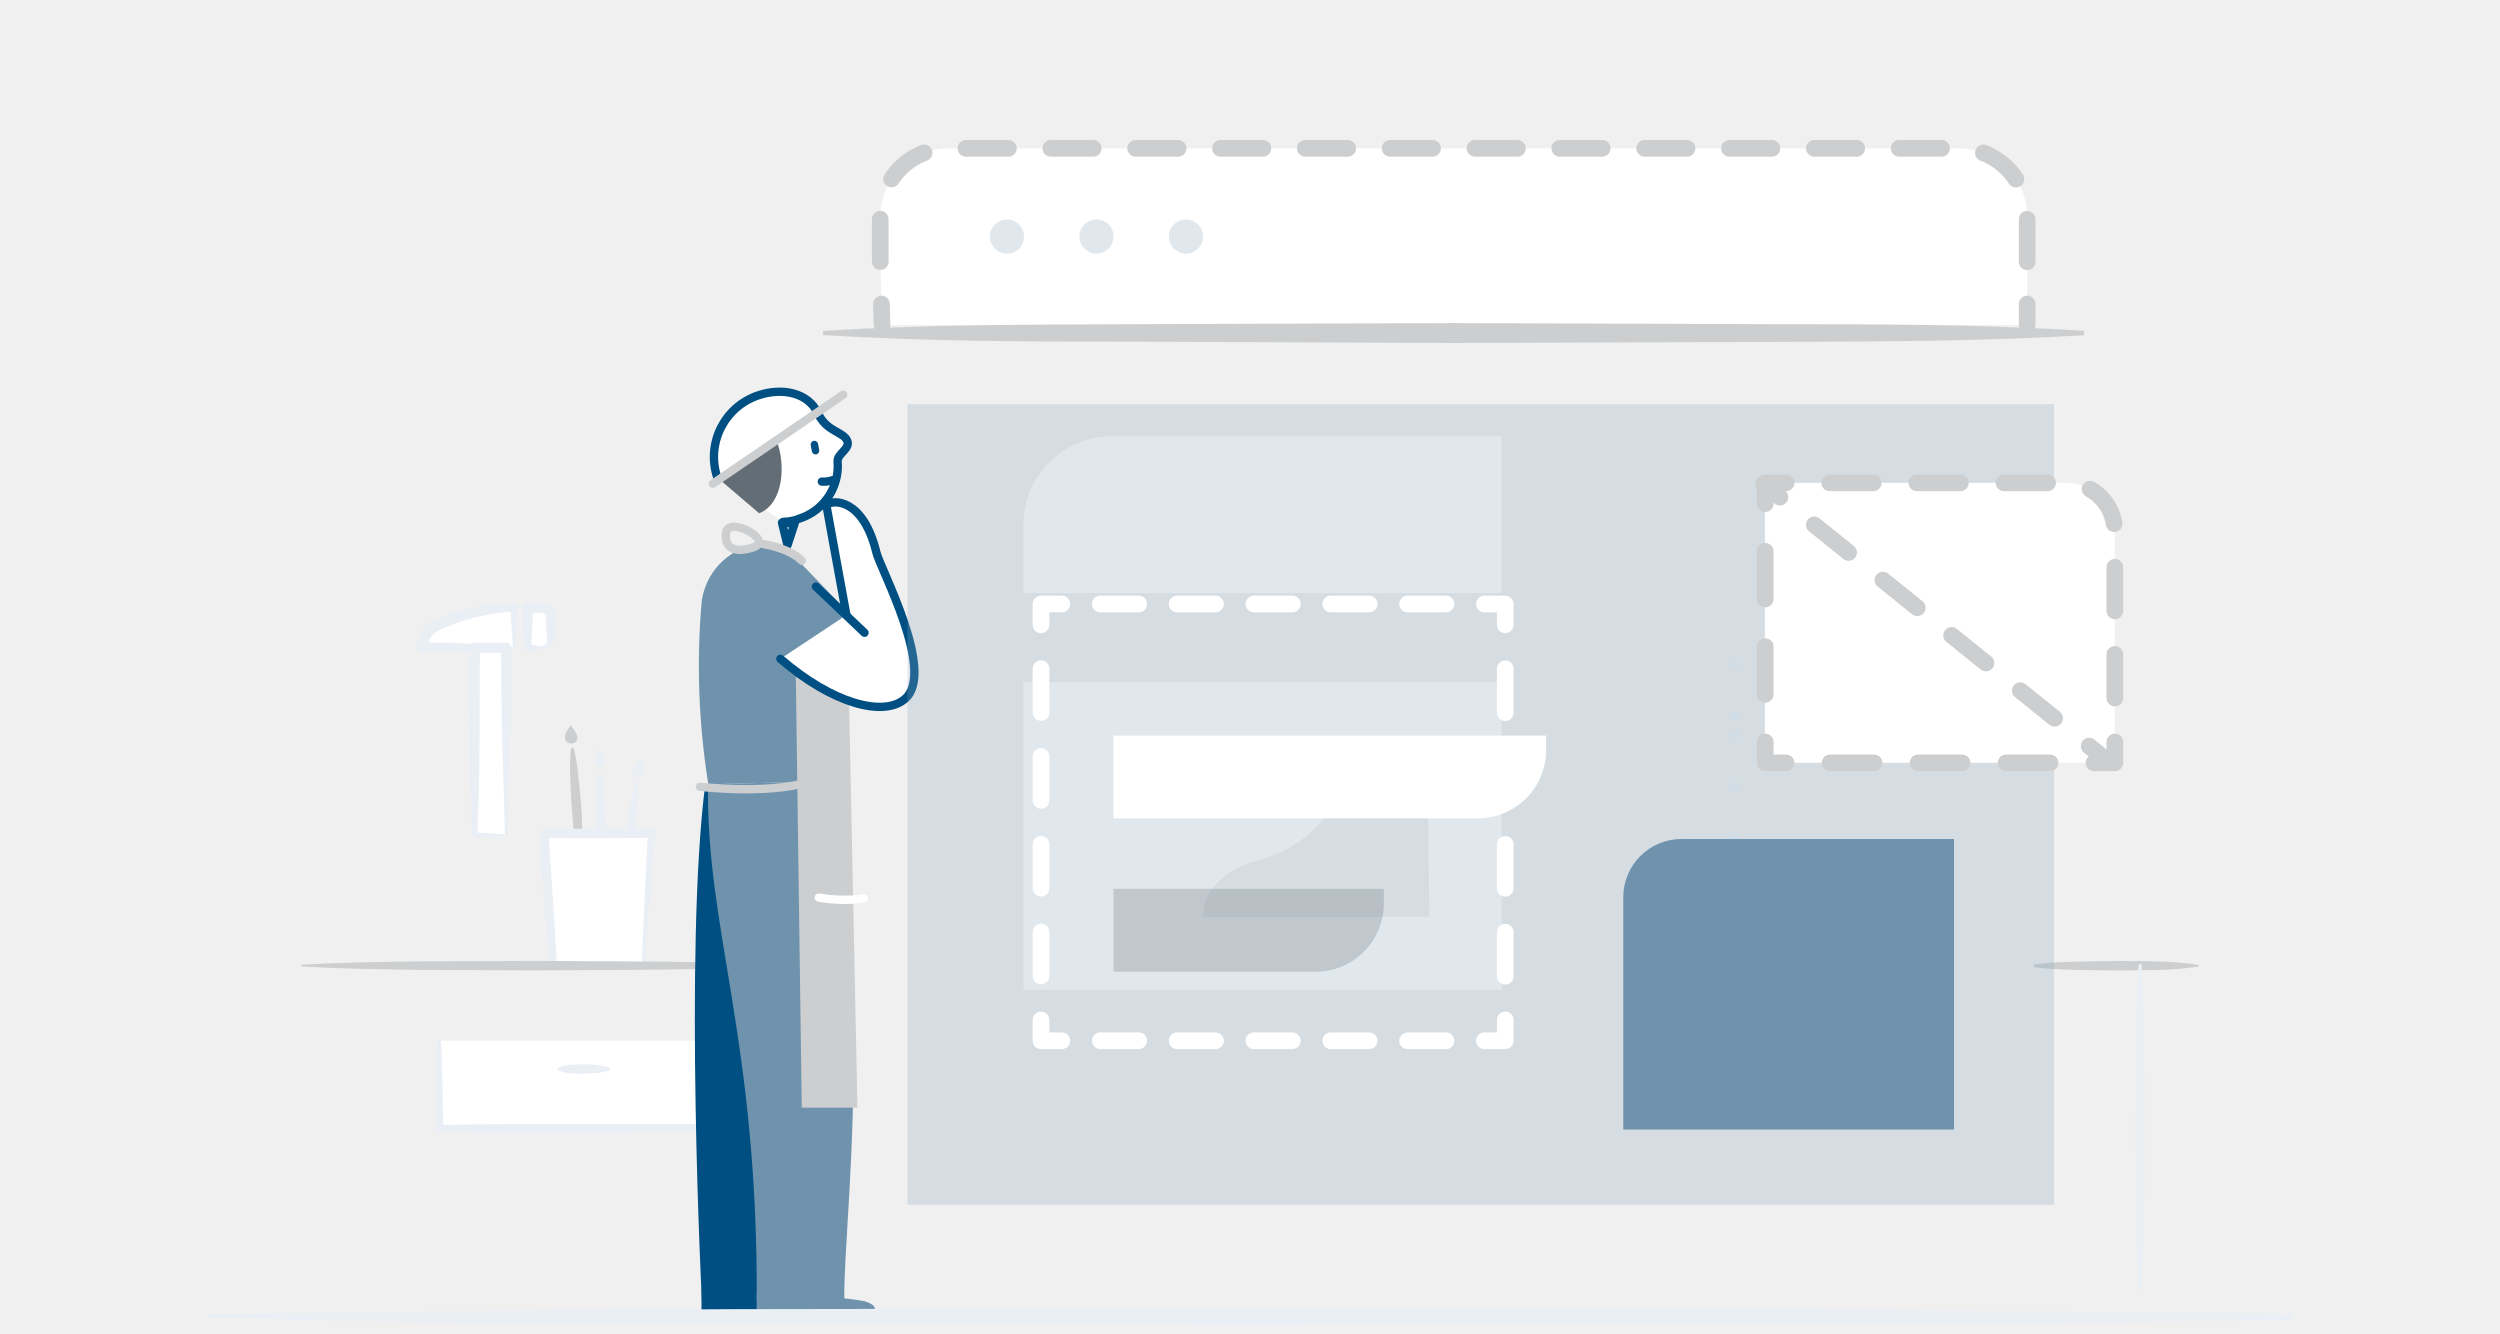
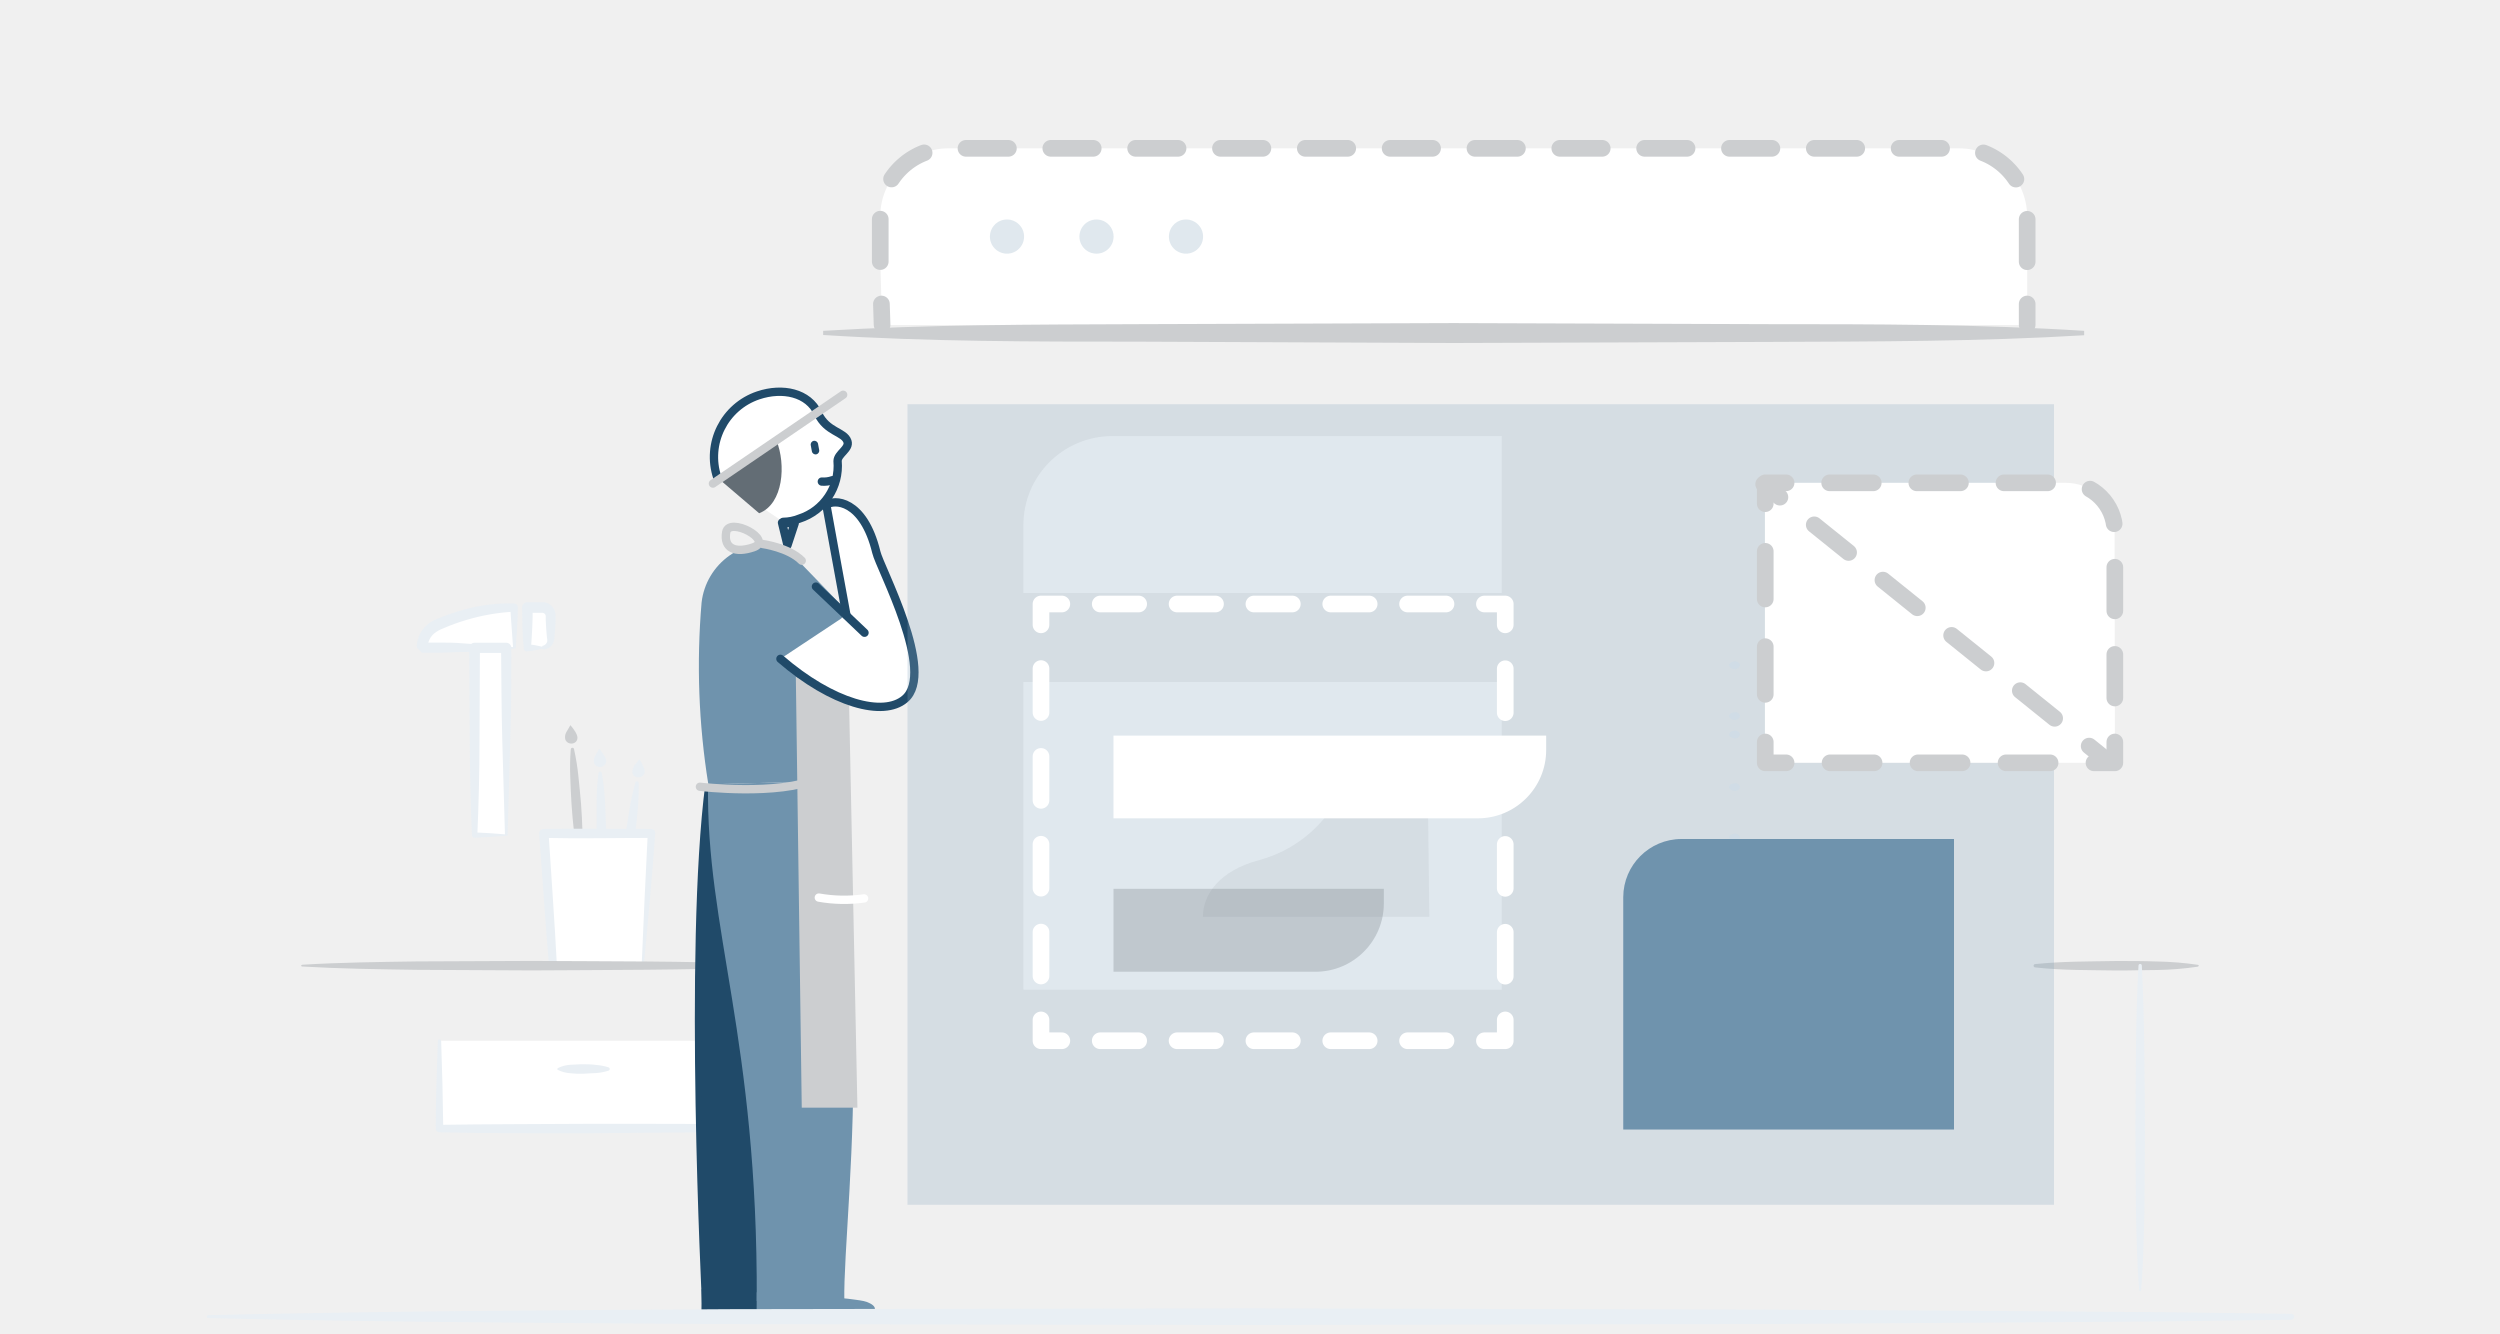
<svg xmlns="http://www.w3.org/2000/svg" width="300" height="160" viewBox="0 0 300 160">
  <defs>
-     <style>.cls-1,.cls-4{fill:#fff;}.cls-2{fill:#CCCED0;}.cls-3{fill:#e9eff4;}.cls-4,.cls-6,.cls-9{stroke:#004f82;}.cls-10,.cls-11,.cls-13,.cls-14,.cls-16,.cls-17,.cls-18,.cls-20,.cls-21,.cls-22,.cls-23,.cls-4,.cls-9{stroke-linecap:round;stroke-linejoin:round;}.cls-19,.cls-5{fill:#636D75;}.cls-12,.cls-6{fill:#004f82;}.cls-6{stroke-miterlimit:10;stroke-width:0.73px;}.cls-7{fill:#6F93AD;}.cls-8{fill:#CCCED0;}.cls-10,.cls-11,.cls-13,.cls-14,.cls-16,.cls-17,.cls-18,.cls-20,.cls-21,.cls-22,.cls-23,.cls-9{fill:none;}.cls-10{stroke:#CCCED0;}.cls-11,.cls-16,.cls-17,.cls-18{stroke:#fff;}.cls-13,.cls-14,.cls-20,.cls-21,.cls-22,.cls-23{stroke:#CCCED0;}.cls-13,.cls-14,.cls-16,.cls-17,.cls-18,.cls-20,.cls-21,.cls-22,.cls-23{stroke-width:2px;}.cls-14{stroke-dasharray:5.09 5.09;}.cls-15{fill:#86a6bd;}.cls-15,.cls-19{opacity:0.26;}.cls-17{stroke-dasharray:4.61 4.61;}.cls-18{stroke-dasharray:5.27 5.27;}.cls-20{stroke-dasharray:5.28 5.28;}.cls-21{stroke-dasharray:5.72 5.72;}.cls-22{stroke-dasharray:5.23 5.23;}.cls-23{stroke-dasharray:5.29 5.29;}</style>
+     <style>.cls-1,.cls-4{fill:#fff;}.cls-2{fill:#CCCED0;}.cls-3{fill:#e9eff4;}.cls-4,.cls-6,.cls-9{stroke:#204A69;}.cls-10,.cls-11,.cls-13,.cls-14,.cls-16,.cls-17,.cls-18,.cls-20,.cls-21,.cls-22,.cls-23,.cls-4,.cls-9{stroke-linecap:round;stroke-linejoin:round;}.cls-19,.cls-5{fill:#636D75;}.cls-12,.cls-6{fill:#204A69;}.cls-6{stroke-miterlimit:10;stroke-width:0.73px;}.cls-7{fill:#6F93AD;}.cls-8{fill:#CCCED0;}.cls-10,.cls-11,.cls-13,.cls-14,.cls-16,.cls-17,.cls-18,.cls-20,.cls-21,.cls-22,.cls-23,.cls-9{fill:none;}.cls-10{stroke:#CCCED0;}.cls-11,.cls-16,.cls-17,.cls-18{stroke:#fff;}.cls-13,.cls-14,.cls-20,.cls-21,.cls-22,.cls-23{stroke:#CCCED0;}.cls-13,.cls-14,.cls-16,.cls-17,.cls-18,.cls-20,.cls-21,.cls-22,.cls-23{stroke-width:2px;}.cls-14{stroke-dasharray:5.09 5.09;}.cls-15{fill:#86a6bd;}.cls-15,.cls-19{opacity:0.26;}.cls-17{stroke-dasharray:4.61 4.61;}.cls-18{stroke-dasharray:5.27 5.27;}.cls-20{stroke-dasharray:5.28 5.28;}.cls-21{stroke-dasharray:5.72 5.72;}.cls-22{stroke-dasharray:5.23 5.23;}.cls-23{stroke-dasharray:5.29 5.29;}</style>
  </defs>
  <path class="cls-1" d="M69.6 102.93l-.92-13" />
  <path class="cls-2" d="M69.5 102.93a16.71 16.71 0 0 1-.63-3.22c-.12-1.08-.22-2.16-.29-3.25s-.11-2.17-.15-3.26a27.87 27.87 0 0 1 .06-3.27.2.2 0 0 1 .4 0 27.87 27.87 0 0 1 .52 3.23c.11 1.08.22 2.16.31 3.24s.13 2.17.17 3.25a16.71 16.71 0 0 1-.17 3.28.1.1 0 0 1-.2 0z" />
  <path class="cls-1" d="M72.27 105.78l-.23-13" />
  <path class="cls-3" d="M72.17 105.79a16.63 16.63 0 0 1-.46-3.24c-.06-1.08-.11-2.17-.12-3.25v-3.25a27.74 27.74 0 0 1 .23-3.26.2.2 0 0 1 .4 0 27.74 27.74 0 0 1 .37 3.21c.06 1.08.1 2.17.13 3.25v3.25a16.63 16.63 0 0 1-.35 3.26.1.1 0 0 1-.2 0z" />
  <path class="cls-1" d="M74.8 106.86l1.65-12.9" />
  <path class="cls-3" d="M74.7 106.84a16.63 16.63 0 0 1 0-3.28c.1-1.08.21-2.16.35-3.23s.31-2.14.49-3.21a27.74 27.74 0 0 1 .7-3.19.2.2 0 0 1 .4.05 27.74 27.74 0 0 1-.12 3.26c-.1 1.08-.21 2.16-.34 3.23s-.29 2.15-.47 3.22a16.63 16.63 0 0 1-.81 3.17.1.1 0 0 1-.2 0z" />
  <path class="cls-1" d="M77.1 115.98h-10.75l-1.1-15.93h12.94l-1.09 15.93z" />
  <path class="cls-3" d="M77.24 116h-.08c-3.46.16-7.13.34-10.82.38a.45.45 0 0 1-.45-.41c-.45-5.3-.79-10.62-1.19-15.92a.54.54 0 0 1 .5-.58c4.31-.06 8.63 0 12.94 0a.49.49 0 0 1 .49.5c-.39 5.51-.89 10.87-1.39 16.03zm-.24-.1v-.07c.23-5.39.46-10.62.73-15.82l.5.54c-4.31 0-8.63.1-12.94 0l.54-.58c.33 5.31.73 10.62 1 15.94l-.45-.42c3.42.07 6.89.25 10.62.41z" />
  <path class="cls-2" d="M69.12 89a.79.79 0 0 1-1.12 0c-.32-.29-.18-.91-.06-1.11l.51-.87a6.09 6.09 0 0 1 .6.81c.25.44.36.82.07 1.17z" />
  <path class="cls-3" d="M72.57 91.78a.79.79 0 0 1-1.11.06c-.32-.29-.18-.91-.06-1.11l.51-.87a6.09 6.09 0 0 1 .6.81c.25.4.36.79.06 1.11zM77.12 93.1a.79.79 0 0 1-1.12-.1c-.28-.34 0-.92.1-1.11l.63-.78a6.09 6.09 0 0 1 .48.89c.19.42.24.82-.09 1.1z" />
  <path class="cls-1" d="M263.75 115.87h-19.52" />
  <path class="cls-2" d="M263.75 116a37.5 37.5 0 0 1-4.88.4c-1.63 0-3.25.07-4.88.06-3.25-.06-6.5 0-9.76-.37a.2.2 0 0 1 0-.4c3.25-.34 6.5-.31 9.76-.37 1.63 0 3.25 0 4.88.06a37.5 37.5 0 0 1 4.88.4.1.1 0 0 1 0 .2z" />
  <path class="cls-1" d="M256.81 154.86v-38.99" />
  <path class="cls-3" d="M256.71 154.86c-.28-3.25-.33-6.5-.4-9.75l-.06-9.75c.06-6.5 0-13 .37-19.49a.2.2 0 0 1 .4 0c.34 6.5.31 13 .37 19.49l-.06 9.75c-.07 3.25-.13 6.5-.4 9.75a.1.1 0 0 1-.2 0z" />
  <path class="cls-1" d="M56.95 77.74h3.8v22.47h-3.8zM61.71 77.74h-11.06a3 3 0 0 1 1.74-2.74 22.73 22.73 0 0 1 9.32-2.11zM65.07 77.74h-1.8v-4.81h1.8a1 1 0 0 1 1 1v2.8a1 1 0 0 1-1 1.01z" />
  <path class="cls-3" d="M60.91 100.29h-.08c-1.22.08-2.53.19-3.88.24a.31.31 0 0 1-.32-.3c-.16-3.74-.24-7.49-.26-11.23l-.06-11.23a.64.64 0 0 1 .64-.64h3.8a.61.61 0 0 1 .61.62c0 3.81 0 7.65-.14 11.44zm-.32-.16v-.13l-.32-11.27c-.1-3.7-.1-7.36-.14-11l.62.62h-3.8l.64-.64-.05 11.29c0 3.74-.1 7.49-.26 11.23l-.28-.34c1.12.05 2.31.11 3.59.23zM61.88 77.81h-.09c-1.84.18-3.85.34-5.91.43-1 0-2.07.07-3.12.09h-2.11c-1.27-1.27-.35-.36-.63-.64v-.26a3.62 3.62 0 0 1 1.18-2.41 3.47 3.47 0 0 1 .75-.52c.28-.14.48-.22.73-.32a24.42 24.42 0 0 1 2.92-1 19.85 19.85 0 0 1 6.1-.76.46.46 0 0 1 .44.47c-.01 1.73-.14 3.38-.26 4.92zm-.32-.16v-.08c-.1-1.64-.25-3.17-.32-4.65l.48.48a24.32 24.32 0 0 0-5.77 1 23.19 23.19 0 0 0-2.75 1 4 4 0 0 0-1.12.63 2.34 2.34 0 0 0-.77 1.54v.17l-.63-.63h1.94c1 0 1.93 0 2.9.09 1.91.12 3.9.27 6.04.45zM65.07 77.85a13.59 13.59 0 0 1-1.8.32.38.38 0 0 1-.42-.34v-.1c-.09-.8-.14-1.6-.16-2.41s0-1.6-.05-2.41a.64.64 0 0 1 .64-.64h1.46a5.18 5.18 0 0 1 .57 0 1.61 1.61 0 0 1 1.36 1.63v.49c0 .65-.07 1.29-.13 1.94 0 .18 0 .28-.06.53a1.32 1.32 0 0 1-.28.59 1.29 1.29 0 0 1-1.1.47zm0-.34a.72.72 0 0 0 .55-.4c.1-.21.05-.37 0-.74-.06-.65-.11-1.29-.13-1.94v-.49a.41.41 0 0 0-.06-.2.4.4 0 0 0-.31-.2h-1.84l.64-.64c0 .8 0 1.6-.05 2.41s-.07 1.6-.16 2.41l-.43-.43a13.59 13.59 0 0 1 1.8.32z" />
  <path class="cls-2" d="M36.25 115.77c4.59-.28 9.17-.33 13.76-.4l13.76-.06c9.17.06 18.34 0 27.51.37a.2.2 0 0 1 0 .4c-9.17.34-18.34.31-27.51.37l-13.77-.07c-4.59-.07-9.17-.13-13.76-.4a.1.1 0 0 1 0-.2z" />
  <path class="cls-1" d="M87.28 124.89v10.5h-34.54v-10.5" />
  <path class="cls-3" d="M87.39 124.89q.28 5.25.35 10.5a.44.44 0 0 1-.43.45c-2.88.06-5.76.06-8.64.08l-8.67.08c-5.76 0-11.52 0-17.27-.12a.44.44 0 0 1-.44-.45c0-3.5.13-7 .25-10.5a.2.2 0 0 1 .4 0c.12 3.5.21 7 .25 10.5l-.45-.45c5.76-.09 11.52-.08 17.27-.12h8.64c2.88 0 5.76 0 8.64.08l-.45.45q.07-5.25.35-10.5a.1.1 0 0 1 .2 0z" />
  <path class="cls-4" d="M94 62.62a5.29 5.29 0 0 0 1.91-.38 6.65 6.65 0 0 0 4.6-6.91c0-.88 1.48-1.47 1.18-2.37-.39-1.17-2.47-1.09-3.52-3.33-1.17-2.52-4.27-3.16-7.17-2.19a7.8 7.8 0 0 0-4.92 9.87" />
  <path class="cls-5" d="M93.18 52.87c1.14 2.84.85 7.58-2.08 8.72l-5-4.26z" />
  <path class="cls-6" d="M85 94.12c-2.56 19.75-.41 62-.41 62h9.66l.85-35.38" />
  <path class="cls-6" d="M84.56 155.08c2.94.09 11.84.66 13.17 1.14s1.42.66-.19 1h-13z" />
  <path class="cls-7" d="M100.76 93.7s1.06 15 1.56 30.41c.42 12.91-1.12 26.54-1 32h-10.51c.14-31.55-6.13-44.62-5.84-62" />
  <path class="cls-7" d="M84.19 72.31a89.32 89.32 0 0 0 .81 21.81l15.93-.43-.24-9.76-3.69-2 4.5-8.72-3-3.13-4.5-4.65a8 8 0 0 0-9.81 6.88z" />
  <path class="cls-8" d="M95.5 81.19l.71 51.73h6.68l-1-48.6-6.39-3.13z" />
  <path class="cls-4" d="M93.65 79.06c6.25 5.4 12.36 7 14.92 4.83 3.82-3.19-3-15.78-3.41-17.62-1.56-6.39-5.12-6.39-6-5.68l.85 4.69 1.56 8.53" />
  <path class="cls-9" d="M97.91 70.39l5.83 5.54" />
  <path class="cls-7" d="M90.81 155.08c2.94.09 11.84.66 13.17 1.14s1.42 1.23-.19 1.61h-13z" />
  <path class="cls-9" d="M95.36 62.81l-.86 2.61-.66-2.7 1.52.09z" />
  <path class="cls-10" d="M98.2 93.41c-4.83 2.13-14.21 1-14.21 1" />
  <path class="cls-11" d="M103.69 107.81a17.31 17.31 0 0 1-5.43-.1" />
  <path class="cls-10" d="M90.4 65.68c2.51-.85-2.94-3.75-3.26-1.8s1.11 2.53 3.26 1.8zM91.52 65.28s3.13.43 4.69 2M85.55 58.03l15.63-10.66" />
  <path class="cls-9" d="M98.62 57.79a3.11 3.11 0 0 0 1.28-.17" />
  <rect class="cls-12" x="97.35" y="52.88" width=".89" height="1.65" rx=".45" ry=".45" transform="translate(-8.1 18.58) rotate(-10.42)" />
  <path class="cls-1" d="M208.77 79.82h-1.21" />
  <path class="cls-3" d="M208.77 79.9a.56.56 0 0 1-.3.34.77.77 0 0 1-.3.05c-.2-.05-.41 0-.61-.3a.29.29 0 0 1 0-.33c.2-.28.41-.25.61-.3a.77.77 0 0 1 .3.05.56.56 0 0 1 .3.34.2.2 0 0 1 0 .15z" />
  <path class="cls-1" d="M208.77 85.91h-1.21" />
  <path class="cls-3" d="M208.77 86a.56.56 0 0 1-.3.34.77.77 0 0 1-.3.05c-.2-.05-.41 0-.61-.3a.29.29 0 0 1 0-.33c.2-.28.41-.25.61-.3a.77.77 0 0 1 .3.05.56.56 0 0 1 .3.34.2.2 0 0 1 0 .15z" />
  <path class="cls-1" d="M208.77 88.12h-1.21" />
  <path class="cls-3" d="M208.77 88.21a.56.56 0 0 1-.3.34.77.77 0 0 1-.3.05c-.2-.05-.41 0-.61-.3a.29.29 0 0 1 0-.33c.2-.28.41-.25.61-.3a.77.77 0 0 1 .3.05.56.56 0 0 1 .3.34.2.2 0 0 1 0 .15z" />
  <path class="cls-1" d="M208.77 94.44h-1.21" />
  <path class="cls-3" d="M208.77 94.52a.56.56 0 0 1-.3.34.77.77 0 0 1-.3.05c-.2-.05-.41 0-.61-.3a.29.29 0 0 1 0-.33c.2-.28.41-.25.61-.3a.77.77 0 0 1 .3.05.56.56 0 0 1 .3.34.2.2 0 0 1 0 .15z" />
  <path class="cls-1" d="M208.77 100.5h-1.21" />
  <path class="cls-3" d="M208.77 100.58a.56.56 0 0 1-.3.34.77.77 0 0 1-.3.05c-.2-.05-.41 0-.61-.3a.29.29 0 0 1 0-.33c.2-.28.41-.25.61-.3a.77.77 0 0 1 .3.05.56.56 0 0 1 .3.34.2.2 0 0 1 0 .15z" />
  <path class="cls-1" d="M208.77 106.21h-1.21" />
  <path class="cls-3" d="M208.77 106.29a.56.56 0 0 1-.3.34.77.77 0 0 1-.3.05c-.2-.05-.41 0-.61-.3a.29.29 0 0 1 0-.33c.2-.28.41-.25.61-.3a.77.77 0 0 1 .3.05.56.56 0 0 1 .3.34.2.2 0 0 1 0 .15zM66.94 128.17a4 4 0 0 1 1.52-.4c.51 0 1-.07 1.52-.06s1 0 1.52.08a6.35 6.35 0 0 1 1.52.29.21.21 0 0 1 0 .4 6.35 6.35 0 0 1-1.52.29c-.51 0-1 .06-1.52.08s-1 0-1.52-.06a4 4 0 0 1-1.52-.4.11.11 0 0 1 0-.2z" />
  <path class="cls-1" d="M105.85 39l-.22-7.79v-5.21a8.2 8.2 0 0 1 8.2-8.2h121.23a8.2 8.2 0 0 1 8.2 8.2v13" />
  <path class="cls-13" d="M105.85 38.98l-.08-2.5" />
  <path class="cls-14" d="M105.63 31.39v-5.39a8.2 8.2 0 0 1 8.2-8.2h121.23a8.2 8.2 0 0 1 8.2 8.2v7.93" />
  <path class="cls-13" d="M243.26 36.48v2.5" />
  <path class="cls-2" d="M250.1 40.23c-12.61.76-25.22.75-37.83.8l-37.83.13-37.83-.16c-12.61 0-25.22 0-37.83-.8v-.5c12.61-.76 25.22-.75 37.83-.8l37.83-.13 37.83.13c12.61 0 25.22 0 37.83.8z" />
  <path class="cls-1" d="M122.81 81.84h57.4v36.93h-57.4zM180.21 71.16h-57.4v-8.16a10.67 10.67 0 0 1 10.67-10.67h46.73zM171.28 90.12c-7 0-9.38 3.22-10.85 5.88a15.33 15.33 0 0 1-9.29 7.2c-4.8 1.26-6.79 4.13-6.79 6.82h27.17z" />
  <path class="cls-15" d="M108.9 144.57v-96.06h137.58v96.06h-137.58z" />
  <path class="cls-16" d="M180.63 122.39v2.5h-2.5" />
  <path class="cls-17" d="M173.52 124.89h-43.8" />
  <path class="cls-16" d="M127.42 124.89h-2.5v-2.5" />
  <path class="cls-18" d="M124.92 117.12v-39.5" />
  <path class="cls-16" d="M124.92 74.98v-2.5h2.5" />
  <path class="cls-17" d="M132.03 72.48h43.8" />
  <path class="cls-16" d="M178.13 72.48h2.5v2.5" />
  <path class="cls-18" d="M180.63 80.25v39.5" />
  <path class="cls-1" d="M133.62 88.27h51.92v1.73a8.2 8.2 0 0 1-8.2 8.2h-43.72v-9.93z" />
  <path class="cls-19" d="M133.62 106.66h32.44v1.75a8.2 8.2 0 0 1-8.2 8.2h-24.24v-9.95z" />
  <path class="cls-7" d="M201.77 100.68h32.71v34.86h-39.69v-27.89a7 7 0 0 1 6.98-6.97z" />
  <path class="cls-1" d="M253.79 91.54h-42v-33.6h36.12a5.84 5.84 0 0 1 5.84 5.84z" />
  <path class="cls-13" d="M253.78 89.04v2.5h-2.5" />
  <path class="cls-20" d="M246.01 91.54h-29.04" />
  <path class="cls-13" d="M214.33 91.54h-2.5v-2.5" />
  <path class="cls-21" d="M211.83 83.32v-20.02" />
  <path class="cls-13" d="M211.83 60.44v-2.5h2.5" />
  <path class="cls-22" d="M219.56 57.94h28.38a5.84 5.84 0 0 1 5.84 5.84v22.65" />
  <path class="cls-1" d="M211.64 58.1l41.01 33" />
  <path class="cls-13" d="M211.64 58.1l1.95 1.56" />
  <path class="cls-23" d="M217.71 62.98l30.93 24.89" />
  <path class="cls-13" d="M250.7 89.53l1.95 1.57" />
  <circle class="cls-15" cx="120.84" cy="28.39" r="2.05" />
  <circle class="cls-15" cx="131.58" cy="28.39" r="2.05" />
  <circle class="cls-15" cx="142.32" cy="28.39" r="2.05" />
  <path class="cls-3" d="M25 157.82c20.83-.49 41.67-.6 62.5-.72l62.5-.1 62.5.15 31.25.2 15.63.11 15.63.2a.36.36 0 0 1 0 .71l-15.62.2-15.62.11-31.25.2-62.52.12-62.5-.11c-20.83-.12-41.67-.23-62.5-.72a.18.18 0 0 1 0-.36z" />
</svg>
